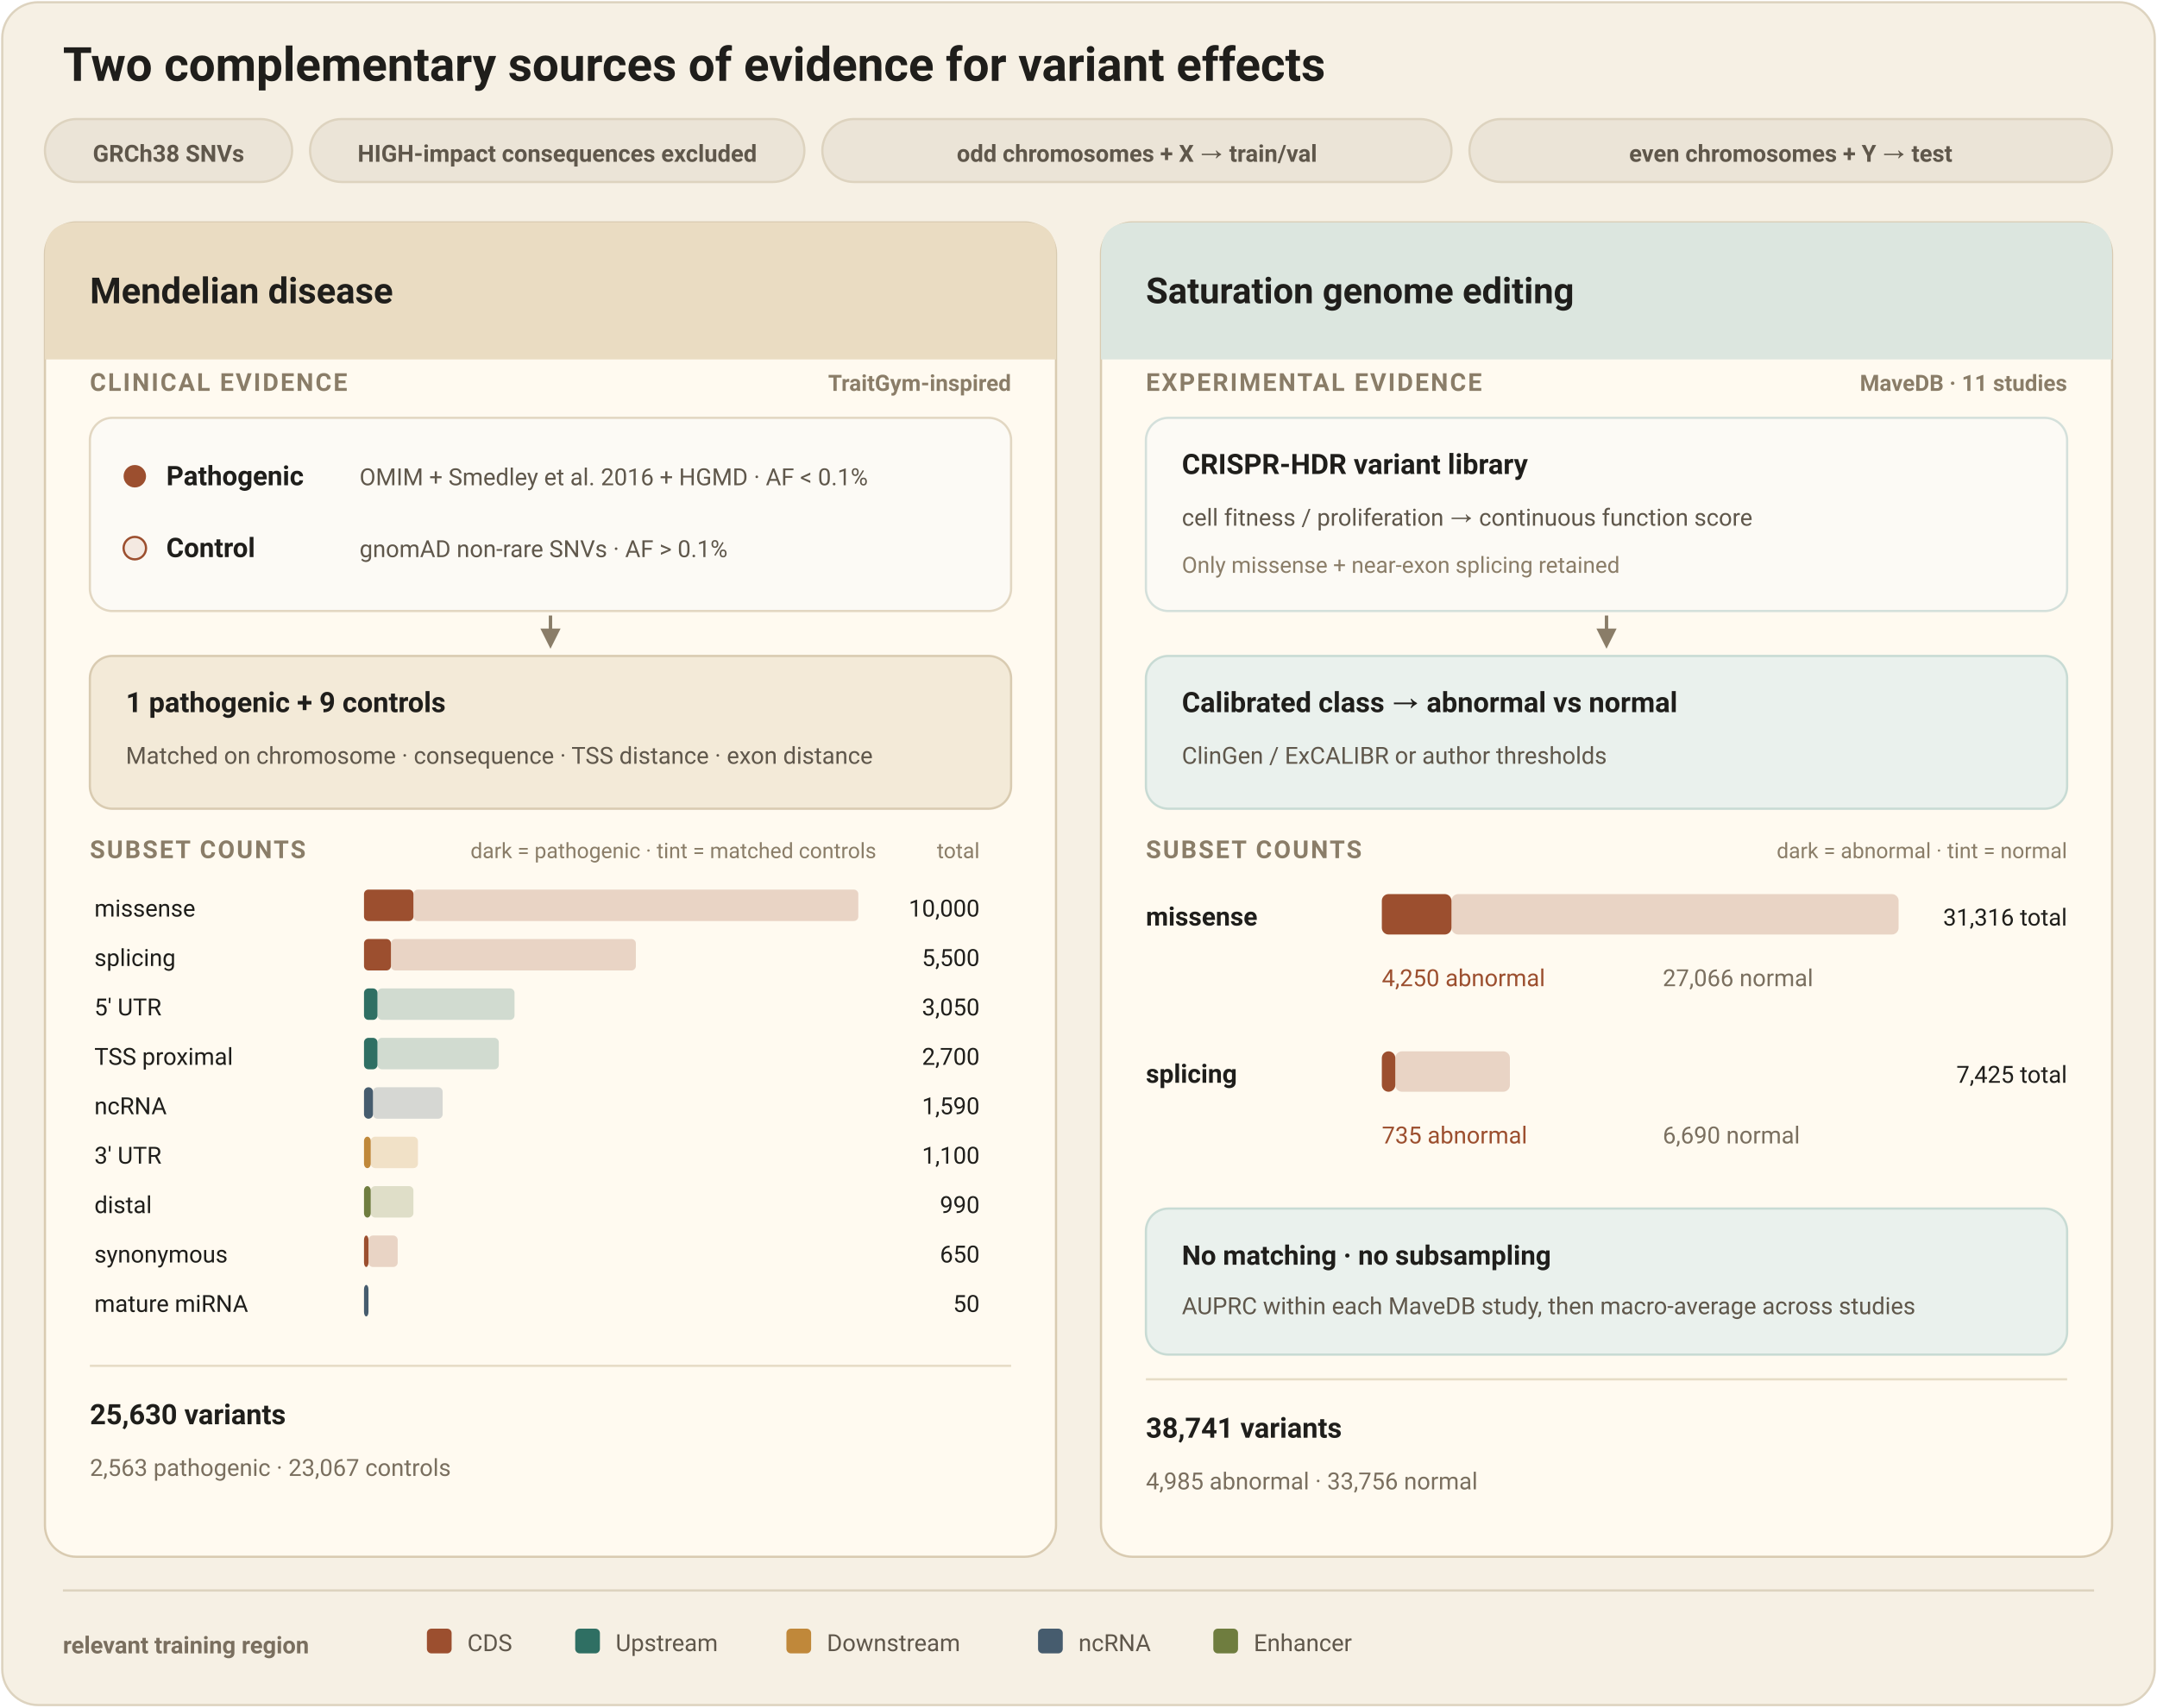
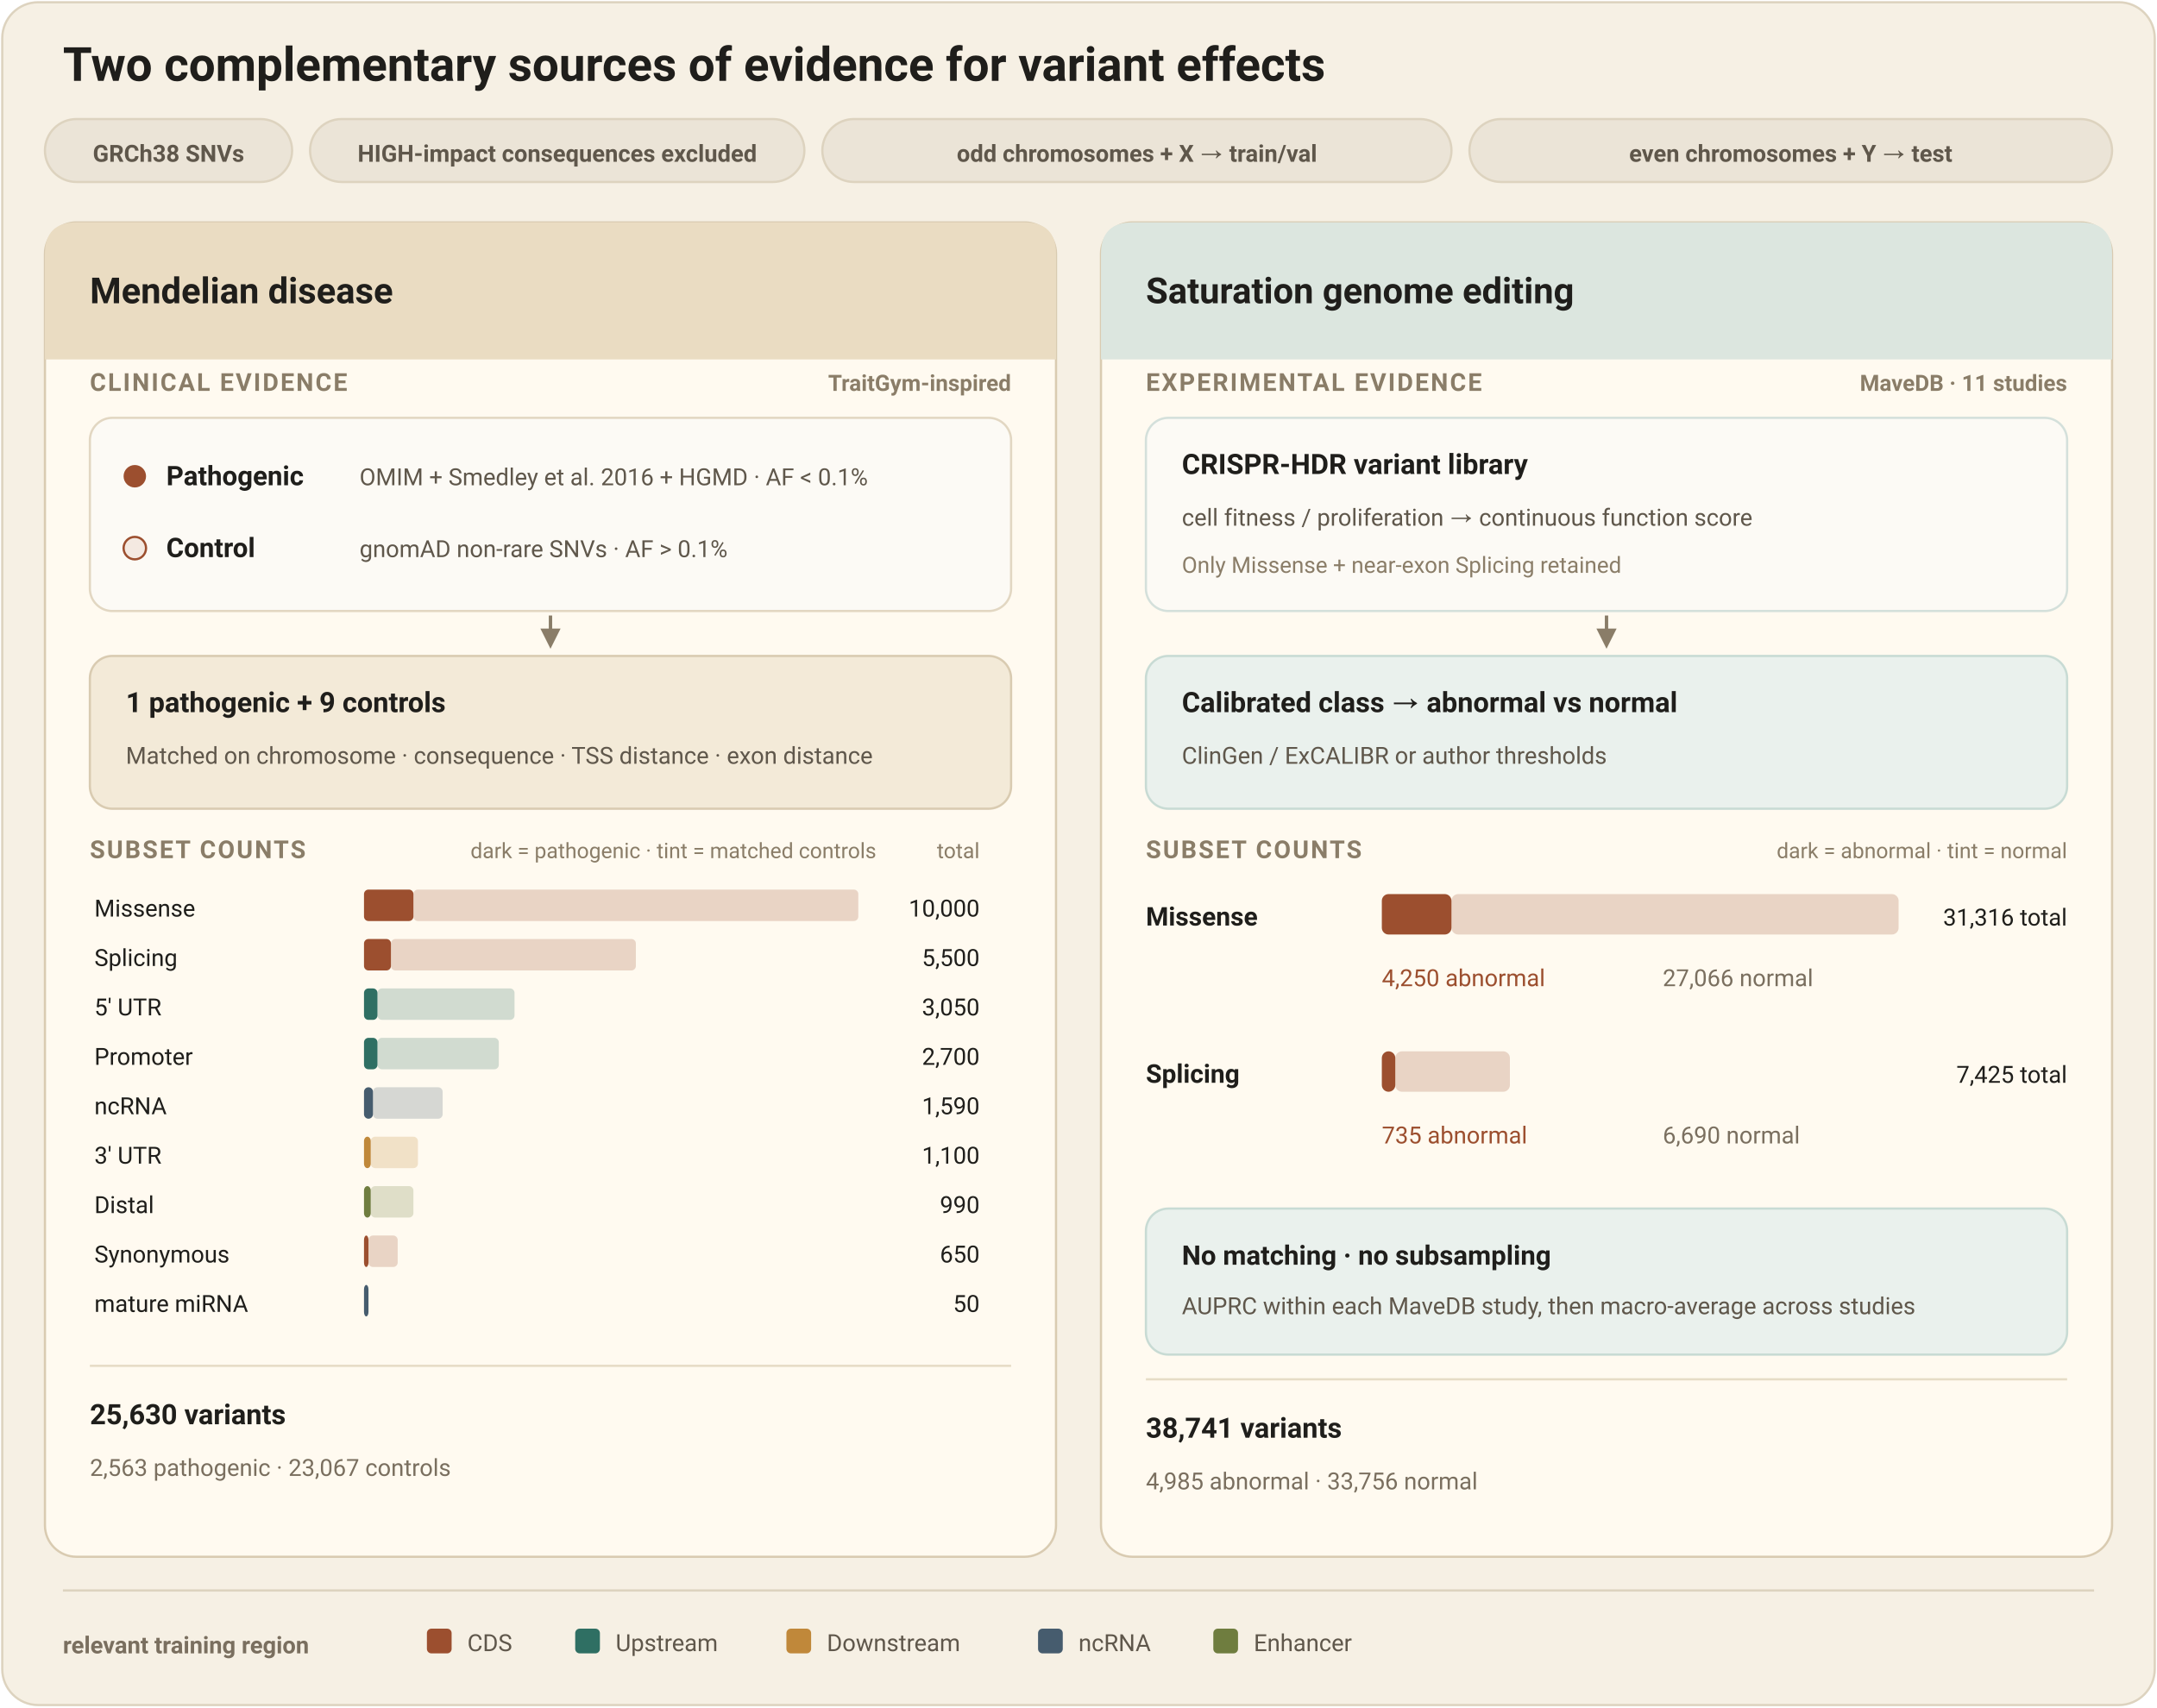
<svg xmlns="http://www.w3.org/2000/svg" viewBox="0 0 960 760" role="img" aria-labelledby="title desc" font-family="ui-sans-serif, system-ui, -apple-system, 'Segoe UI', Roboto, Helvetica, Arial, 'Apple Color Emoji', 'Segoe UI Emoji', 'Noto Color Emoji', sans-serif">
  <defs>
    <marker id="arrow" viewBox="0 0 10 10" refX="8" refY="5" markerWidth="6" markerHeight="6" orient="auto-start-reverse">
      <path d="M 0 0 L 10 5 L 0 10 z" fill="#8a7d68" />
    </marker>
  </defs>
  <rect x="1" y="1" width="958" height="758" rx="16" fill="#f6f0e4" stroke="#ddd3bf" />
  <text x="28" y="36" font-size="21" font-weight="750" fill="#1f1e1b">Two complementary sources of evidence for variant effects</text>
  <g font-size="10.5" font-weight="650" text-anchor="middle" fill="#5f574b">
    <rect x="20" y="53" width="110" height="28" rx="14" fill="#ebe4d7" stroke="#ddd3bf" />
    <text x="75" y="72">GRCh38 SNVs</text>
    <rect x="138" y="53" width="220" height="28" rx="14" fill="#ebe4d7" stroke="#ddd3bf" />
    <text x="248" y="72">HIGH-impact consequences excluded</text>
    <rect x="366" y="53" width="280" height="28" rx="14" fill="#ebe4d7" stroke="#ddd3bf" />
    <text x="506" y="72">odd chromosomes + X → train/val</text>
    <rect x="654" y="53" width="286" height="28" rx="14" fill="#ebe4d7" stroke="#ddd3bf" />
    <text x="797" y="72">even chromosomes + Y → test</text>
  </g>
  <rect x="20" y="99" width="450" height="594" rx="14" fill="#fffaf0" stroke="#d9cbb1" />
  <path d="M 20 113 Q 20 99 34 99 H 456 Q 470 99 470 113 V 160 H 20 Z" fill="#eadcc2" />
  <text x="40" y="135" font-size="16" font-weight="750" fill="#1f1e1b">Mendelian disease</text>
  <text x="40" y="174" font-size="11" font-weight="750" letter-spacing="0.8" fill="#8a7d68">CLINICAL EVIDENCE</text>
  <text x="450" y="174" font-size="10" font-weight="650" text-anchor="end" fill="#8a7d68">TraitGym-inspired</text>
  <rect x="40" y="186" width="410" height="86" rx="10" fill="#fcfaf5" stroke="#e2d7c2" />
  <circle cx="60" cy="212" r="5" fill="#9c4f2f" />
  <text x="74" y="216" font-size="12" font-weight="750" fill="#1f1e1b">Pathogenic</text>
  <text x="160" y="216" font-size="10.5" fill="#5f574b">OMIM + Smedley et al. 2016 + HGMD · AF &lt; 0.1%</text>
  <circle cx="60" cy="244" r="5" fill="#f4e9e1" stroke="#9c4f2f" />
  <text x="74" y="248" font-size="12" font-weight="750" fill="#1f1e1b">Control</text>
  <text x="160" y="248" font-size="10.5" fill="#5f574b">gnomAD non-rare SNVs · AF &gt; 0.1%</text>
  <line x1="245" y1="274" x2="245" y2="287" stroke="#8a7d68" stroke-width="1.5" marker-end="url(#arrow)" />
  <rect x="40" y="292" width="410" height="68" rx="10" fill="#f3ead8" stroke="#d9cbb1" />
  <text x="56" y="317" font-size="12.5" font-weight="750" fill="#1f1e1b">1 pathogenic + 9 controls</text>
  <text x="56" y="340" font-size="10.5" fill="#5f574b">Matched on chromosome · consequence · TSS distance · exon distance</text>
  <text x="40" y="382" font-size="11" font-weight="750" letter-spacing="0.8" fill="#8a7d68">SUBSET COUNTS</text>
  <text x="390" y="382" font-size="9.5" text-anchor="end" fill="#8a7d68">dark = pathogenic · tint = matched controls</text>
  <text x="436" y="382" font-size="9.5" text-anchor="end" fill="#8a7d68">total</text>
  <g font-size="10.5" fill="#1f1e1b">
-     <text x="42" y="408">missense</text>
+     <text x="42" y="408">Missense</text>
    <rect x="162" y="396" width="22" height="14" rx="2" fill="#9c4f2f" />
    <rect x="184" y="396" width="198" height="14" rx="2" fill="#9c4f2f" fill-opacity="0.22" />
    <text x="436" y="408" text-anchor="end">10,000</text>
-     <text x="42" y="430">splicing</text>
+     <text x="42" y="430">Splicing</text>
    <rect x="162" y="418" width="12" height="14" rx="2" fill="#9c4f2f" />
    <rect x="174" y="418" width="109" height="14" rx="2" fill="#9c4f2f" fill-opacity="0.22" />
    <text x="436" y="430" text-anchor="end">5,500</text>
    <text x="42" y="452">5′ UTR</text>
    <rect x="162" y="440" width="6" height="14" rx="2" fill="#2f6f63" />
    <rect x="168" y="440" width="61" height="14" rx="2" fill="#2f6f63" fill-opacity="0.22" />
    <text x="436" y="452" text-anchor="end">3,050</text>
-     <text x="42" y="474">TSS proximal</text>
+     <text x="42" y="474">Promoter</text>
    <rect x="162" y="462" width="6" height="14" rx="2" fill="#2f6f63" />
    <rect x="168" y="462" width="54" height="14" rx="2" fill="#2f6f63" fill-opacity="0.22" />
    <text x="436" y="474" text-anchor="end">2,700</text>
    <text x="42" y="496">ncRNA</text>
    <rect x="162" y="484" width="4" height="14" rx="2" fill="#465c6e" />
    <rect x="166" y="484" width="31" height="14" rx="2" fill="#465c6e" fill-opacity="0.22" />
    <text x="436" y="496" text-anchor="end">1,590</text>
    <text x="42" y="518">3′ UTR</text>
    <rect x="162" y="506" width="3" height="14" rx="2" fill="#c0883a" />
    <rect x="165" y="506" width="21" height="14" rx="2" fill="#c0883a" fill-opacity="0.22" />
    <text x="436" y="518" text-anchor="end">1,100</text>
-     <text x="42" y="540">distal</text>
+     <text x="42" y="540">Distal</text>
    <rect x="162" y="528" width="3" height="14" rx="2" fill="#6f7d3f" />
    <rect x="165" y="528" width="19" height="14" rx="2" fill="#6f7d3f" fill-opacity="0.22" />
    <text x="436" y="540" text-anchor="end">990</text>
-     <text x="42" y="562">synonymous</text>
+     <text x="42" y="562">Synonymous</text>
    <rect x="162" y="550" width="2" height="14" rx="2" fill="#9c4f2f" />
    <rect x="164" y="550" width="13" height="14" rx="2" fill="#9c4f2f" fill-opacity="0.22" />
    <text x="436" y="562" text-anchor="end">650</text>
    <text x="42" y="584">mature miRNA</text>
    <rect x="162" y="572" width="2" height="14" rx="2" fill="#465c6e" />
    <text x="436" y="584" text-anchor="end">50</text>
  </g>
  <line x1="40" y1="608" x2="450" y2="608" stroke="#e6dcc6" />
  <text x="40" y="634" font-size="12.5" font-weight="750" fill="#1f1e1b">25,630 variants</text>
  <text x="40" y="657" font-size="10.5" fill="#7a6f5f">2,563 pathogenic · 23,067 controls</text>
  <rect x="490" y="99" width="450" height="594" rx="14" fill="#fffaf0" stroke="#d9cbb1" />
  <path d="M 490 113 Q 490 99 504 99 H 926 Q 940 99 940 113 V 160 H 490 Z" fill="#dce6df" />
  <text x="510" y="135" font-size="16" font-weight="750" fill="#1f1e1b">Saturation genome editing</text>
  <text x="510" y="174" font-size="11" font-weight="750" letter-spacing="0.8" fill="#8a7d68">EXPERIMENTAL EVIDENCE</text>
  <text x="920" y="174" font-size="10" font-weight="650" text-anchor="end" fill="#8a7d68">MaveDB · 11 studies</text>
  <rect x="510" y="186" width="410" height="86" rx="10" fill="#fcfaf5" stroke="#d4e0db" />
  <text x="526" y="211" font-size="12.5" font-weight="750" fill="#1f1e1b">CRISPR-HDR variant library</text>
  <text x="526" y="234" font-size="10.5" fill="#5f574b">cell fitness / proliferation → continuous function score</text>
-   <text x="526" y="255" font-size="10" fill="#8a7d68">Only missense + near-exon splicing retained</text>
+   <text x="526" y="255" font-size="10" fill="#8a7d68">Only Missense + near-exon Splicing retained</text>
  <line x1="715" y1="274" x2="715" y2="287" stroke="#8a7d68" stroke-width="1.5" marker-end="url(#arrow)" />
  <rect x="510" y="292" width="410" height="68" rx="10" fill="#eaf1ed" stroke="#c8dbd4" />
  <text x="526" y="317" font-size="12.5" font-weight="750" fill="#1f1e1b">Calibrated class → abnormal vs normal</text>
  <text x="526" y="340" font-size="10.5" fill="#5f574b">ClinGen / ExCALIBR or author thresholds</text>
  <text x="510" y="382" font-size="11" font-weight="750" letter-spacing="0.8" fill="#8a7d68">SUBSET COUNTS</text>
  <text x="920" y="382" font-size="9.5" text-anchor="end" fill="#8a7d68">dark = abnormal · tint = normal</text>
-   <text x="510" y="412" font-size="11.5" font-weight="750" fill="#1f1e1b">missense</text>
+   <text x="510" y="412" font-size="11.5" font-weight="750" fill="#1f1e1b">Missense</text>
  <text x="920" y="412" font-size="10.5" text-anchor="end" fill="#1f1e1b">31,316 total</text>
  <rect x="615" y="398" width="31" height="18" rx="3" fill="#9c4f2f" />
  <rect x="646" y="398" width="199" height="18" rx="3" fill="#9c4f2f" fill-opacity="0.22" />
  <text x="615" y="439" font-size="10.5" fill="#9c4f2f">4,250 abnormal</text>
  <text x="740" y="439" font-size="10.5" fill="#7a6f5f">27,066 normal</text>
-   <text x="510" y="482" font-size="11.5" font-weight="750" fill="#1f1e1b">splicing</text>
+   <text x="510" y="482" font-size="11.5" font-weight="750" fill="#1f1e1b">Splicing</text>
  <text x="920" y="482" font-size="10.5" text-anchor="end" fill="#1f1e1b">7,425 total</text>
  <rect x="615" y="468" width="6" height="18" rx="3" fill="#9c4f2f" />
  <rect x="621" y="468" width="51" height="18" rx="3" fill="#9c4f2f" fill-opacity="0.22" />
  <text x="615" y="509" font-size="10.5" fill="#9c4f2f">735 abnormal</text>
  <text x="740" y="509" font-size="10.5" fill="#7a6f5f">6,690 normal</text>
  <rect x="510" y="538" width="410" height="65" rx="10" fill="#eaf1ed" stroke="#c8dbd4" />
  <text x="526" y="563" font-size="12" font-weight="750" fill="#1f1e1b">No matching · no subsampling</text>
  <text x="526" y="585" font-size="10.5" fill="#5f574b">AUPRC within each MaveDB study, then macro-average across studies</text>
  <line x1="510" y1="614" x2="920" y2="614" stroke="#e6dcc6" />
  <text x="510" y="640" font-size="12.5" font-weight="750" fill="#1f1e1b">38,741 variants</text>
  <text x="510" y="663" font-size="10.5" fill="#7a6f5f">4,985 abnormal · 33,756 normal</text>
  <line x1="28" y1="708" x2="932" y2="708" stroke="#ddd3bf" />
  <text x="28" y="736" font-size="10.5" font-weight="750" fill="#7a6f5f">relevant training region</text>
  <g font-size="10.5" fill="#5f574b">
    <rect x="190" y="725" width="11" height="11" rx="2" fill="#9c4f2f" />
    <text x="208" y="735">CDS</text>
    <rect x="256" y="725" width="11" height="11" rx="2" fill="#2f6f63" />
    <text x="274" y="735">Upstream</text>
    <rect x="350" y="725" width="11" height="11" rx="2" fill="#c0883a" />
    <text x="368" y="735">Downstream</text>
    <rect x="462" y="725" width="11" height="11" rx="2" fill="#465c6e" />
    <text x="480" y="735">ncRNA</text>
    <rect x="540" y="725" width="11" height="11" rx="2" fill="#6f7d3f" />
    <text x="558" y="735">Enhancer</text>
  </g>
</svg>
